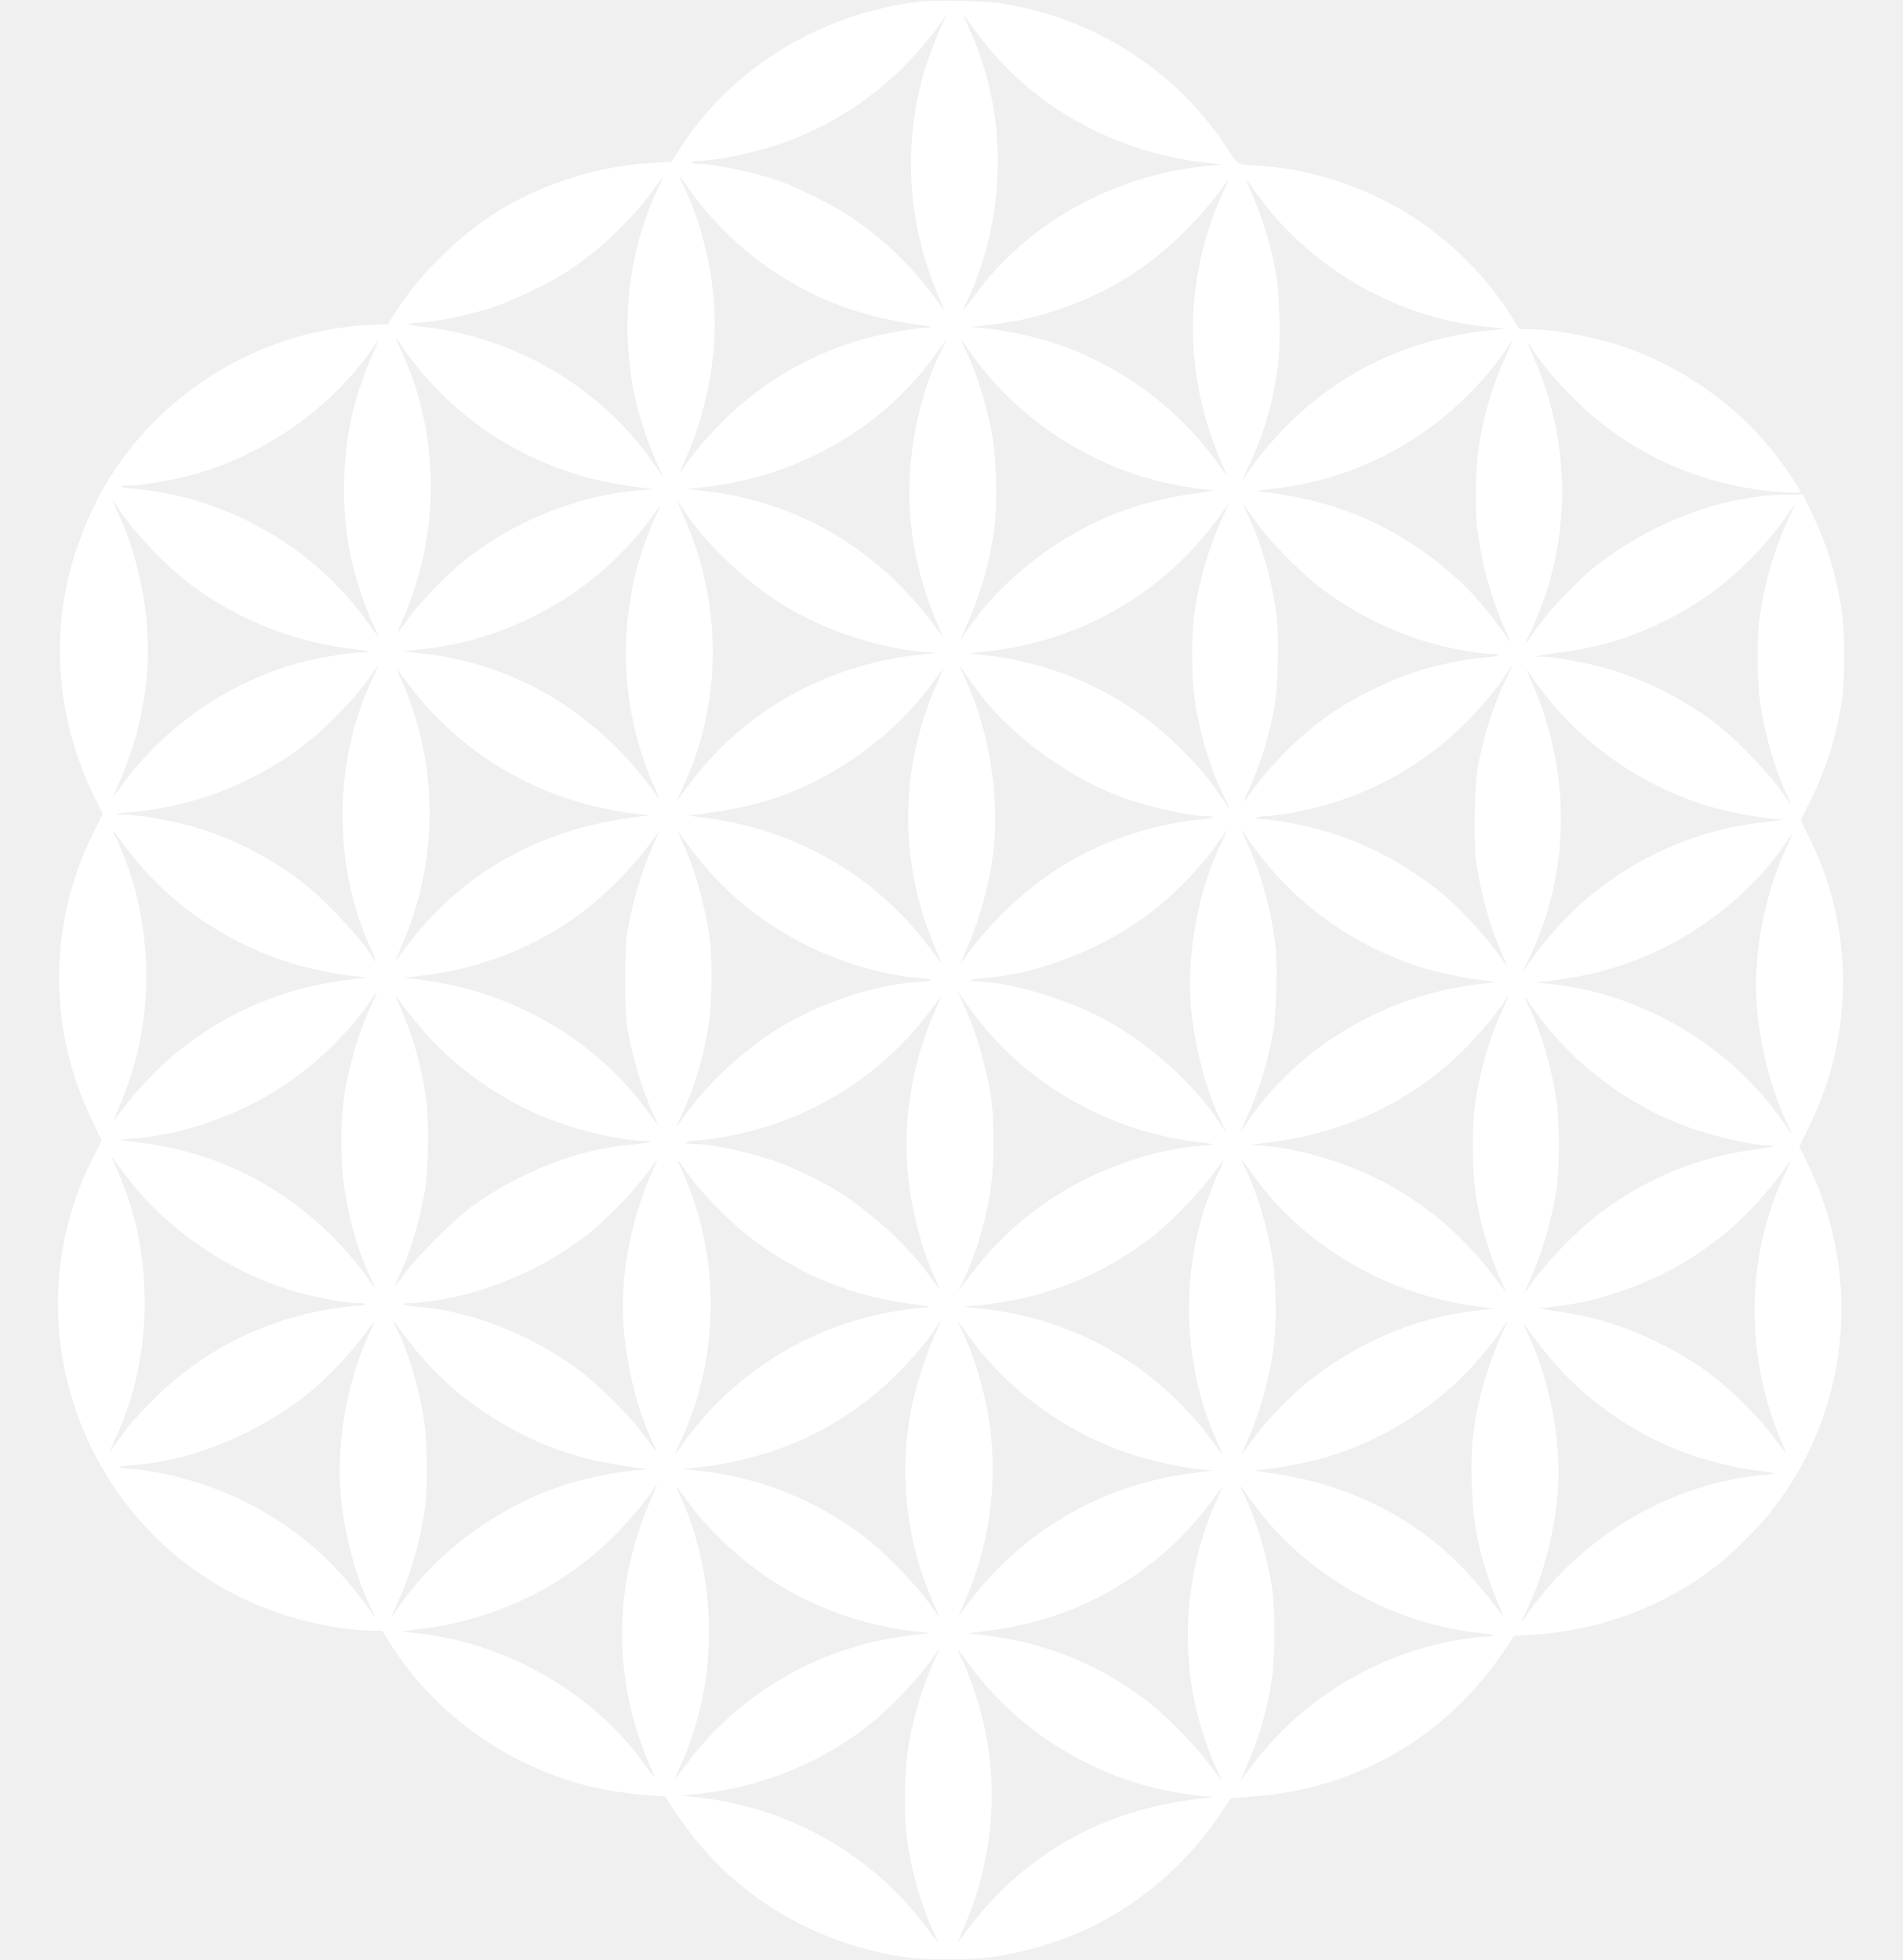
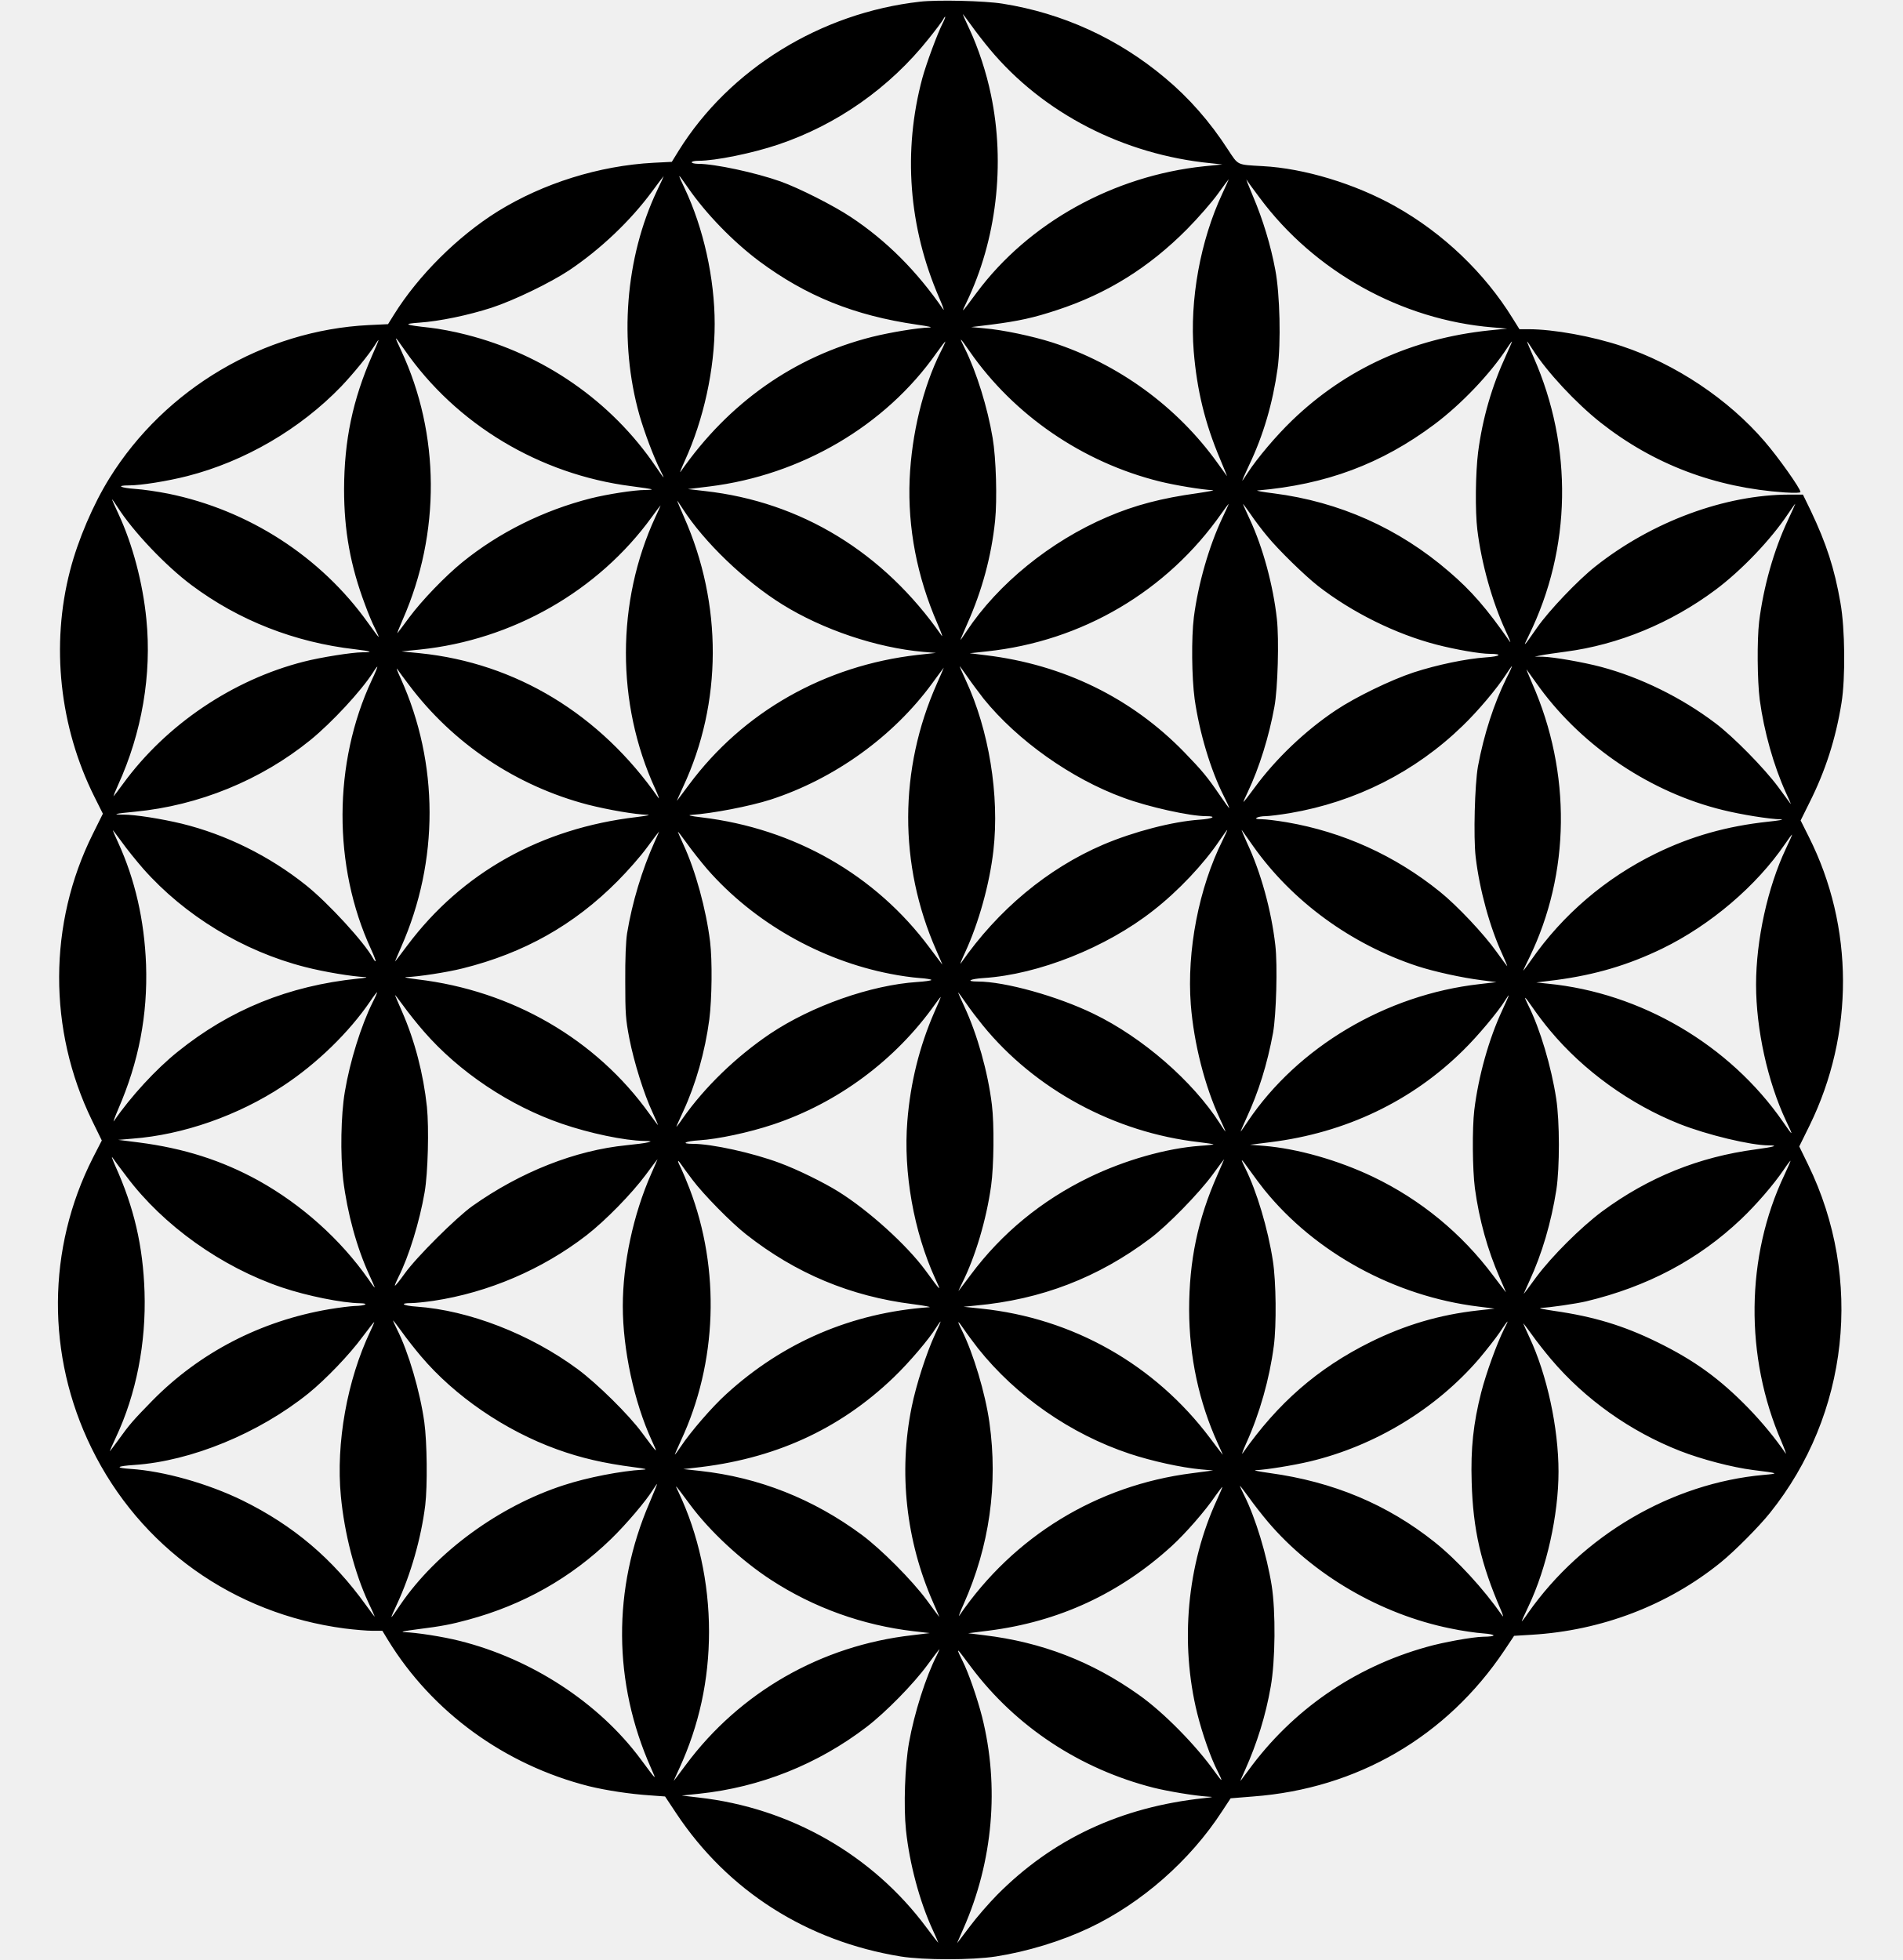
<svg xmlns="http://www.w3.org/2000/svg" version="1.0" width="33" height="34" viewBox="0 0 1167 1280" preserveAspectRatio="xMidYMid meet">
-   <g transform="translate(0,1280) scale(0.1,-0.1)" fill="#fff" stroke="none">
+   <g transform="translate(0,1280) scale(0.1,-0.1)" fill="#000" stroke="none">
    <path d="M5631 12789 c-649 -73 -1244 -440 -1576 -973 l-45 -73 -119 -6 c-356 -19 -721 -134 -1017 -317 -263 -164 -520 -420 -679 -676 l-38 -61 -126 -6 c-684 -34 -1330 -415 -1693 -1000 -106 -170 -206 -404 -257 -602 -127 -488 -69 -1023 159 -1479 l55 -110 -66 -133 c-291 -584 -293 -1278 -5 -1870 l64 -131 -58 -113 c-301 -593 -305 -1291 -10 -1894 317 -649 927 -1084 1654 -1180 64 -8 146 -15 181 -15 l65 0 37 -61 c289 -471 763 -815 1312 -954 111 -27 264 -51 401 -60 l96 -7 73 -110 c336 -506 852 -835 1466 -935 149 -24 465 -24 621 0 204 32 425 99 609 186 342 162 659 440 868 762 l56 85 148 12 c679 51 1262 391 1639 953 l64 96 114 7 c457 27 891 193 1236 473 90 73 250 234 321 323 515 642 612 1530 249 2274 l-58 119 68 138 c292 597 290 1296 -5 1883 l-54 108 58 117 c104 207 171 415 209 651 26 162 23 486 -7 653 -39 225 -92 387 -193 600 l-52 107 -87 0 c-421 0 -898 -176 -1268 -469 -112 -88 -304 -289 -381 -400 -92 -132 -95 -134 -54 -51 279 569 290 1230 31 1818 -25 56 -44 102 -42 102 2 0 18 -24 36 -52 94 -148 283 -350 443 -477 346 -273 749 -426 1204 -457 64 -4 102 -3 102 3 0 22 -144 226 -234 330 -237 276 -582 506 -931 622 -194 65 -448 111 -610 111 l-60 0 -45 72 c-182 295 -453 555 -765 730 -261 147 -596 249 -867 263 -171 10 -157 3 -227 109 -117 181 -255 338 -410 467 -307 258 -670 423 -1061 485 -117 19 -426 26 -539 13z m455 -310 c348 -418 874 -689 1444 -745 l75 -8 -120 -12 c-591 -62 -1145 -369 -1484 -825 -103 -139 -104 -140 -67 -64 196 406 255 903 160 1356 -30 146 -83 306 -140 428 -24 51 -44 96 -44 98 0 3 25 -30 56 -73 31 -44 85 -113 120 -155z m-307 170 c-36 -72 -106 -261 -133 -359 -128 -476 -90 -974 110 -1435 24 -55 36 -89 26 -75 -172 250 -370 448 -602 602 -114 76 -340 190 -460 233 -164 58 -429 115 -537 115 -24 0 -43 5 -43 10 0 6 20 10 45 10 110 0 351 49 520 106 383 129 727 370 983 692 45 56 86 111 92 122 21 39 20 19 -1 -21z m-1664 -1074 c118 -171 295 -353 466 -481 307 -228 622 -355 1029 -414 78 -11 108 -18 81 -19 -76 -2 -252 -31 -373 -61 -508 -128 -938 -431 -1250 -880 -10 -14 3 18 27 71 123 269 195 598 195 894 0 296 -73 625 -196 885 -50 105 -49 106 21 5z m-201 -19 c-208 -439 -251 -987 -115 -1468 32 -111 93 -274 137 -361 32 -64 28 -60 -32 28 -289 425 -731 732 -1239 860 -72 19 -178 39 -235 45 -166 18 -180 25 -68 33 131 9 319 48 473 98 146 48 381 162 505 244 204 137 399 322 540 513 41 56 76 102 77 102 1 0 -18 -43 -43 -94z m3935 -48 c357 -481 925 -797 1521 -846 l95 -8 -120 -12 c-501 -53 -935 -251 -1284 -587 -106 -102 -229 -248 -290 -342 -18 -29 -35 -53 -36 -53 -2 0 18 46 45 103 93 195 154 404 186 632 22 165 15 483 -15 641 -30 162 -82 332 -145 480 -30 71 -49 120 -43 110 7 -11 45 -64 86 -118z m-244 28 c-144 -308 -214 -694 -187 -1030 21 -255 74 -471 171 -701 27 -64 48 -116 46 -114 -2 2 -29 41 -62 86 -263 367 -647 647 -1080 787 -129 41 -322 82 -443 92 l-85 8 130 16 c180 23 279 45 430 95 327 107 601 278 850 529 72 73 161 175 200 229 38 53 71 97 72 97 1 0 -18 -42 -42 -94z m-5340 -1021 c337 -486 881 -813 1480 -890 71 -9 132 -18 134 -21 2 -2 -17 -4 -44 -4 -69 0 -245 -27 -356 -55 -306 -78 -597 -222 -837 -417 -112 -91 -263 -248 -345 -358 -38 -52 -74 -99 -78 -104 -5 -5 11 35 35 90 247 563 243 1210 -11 1754 -49 105 -48 105 22 5z m3690 -10 c289 -416 737 -724 1240 -849 100 -25 283 -55 346 -57 19 -1 -26 -9 -99 -20 -233 -32 -409 -78 -588 -155 -372 -159 -714 -437 -919 -746 -21 -32 -39 -58 -40 -58 -2 0 19 48 45 108 96 215 157 440 181 671 14 139 7 407 -16 541 -33 198 -105 430 -182 585 -40 80 -35 77 32 -20z m-3902 -27 c-127 -290 -182 -553 -183 -873 0 -270 41 -499 137 -754 19 -53 48 -122 64 -153 16 -32 27 -58 25 -58 -2 0 -34 42 -70 93 -307 431 -779 736 -1304 843 -70 14 -167 28 -215 31 -98 7 -129 23 -43 23 80 0 254 28 383 61 375 96 736 307 1004 585 80 84 180 207 218 267 12 20 24 37 26 37 2 0 -17 -46 -42 -102z m3713 25 c-116 -231 -190 -538 -203 -833 -13 -317 48 -636 182 -944 24 -56 37 -90 27 -77 -378 544 -919 874 -1545 944 l-112 13 140 17 c599 74 1149 396 1482 870 30 42 57 77 59 77 2 0 -11 -30 -30 -67z m3694 -18 c-96 -208 -156 -417 -185 -638 -17 -136 -20 -384 -5 -507 27 -220 97 -469 184 -658 25 -53 38 -86 28 -72 -151 217 -251 332 -397 457 -328 283 -716 456 -1144 511 -75 9 -122 18 -106 19 446 38 809 173 1155 432 175 131 364 329 475 499 15 23 29 42 31 42 2 0 -15 -38 -36 -85z m-9069 -997 c102 -160 315 -384 484 -510 308 -230 673 -373 1065 -418 109 -13 127 -20 49 -20 -65 0 -274 -33 -382 -61 -464 -118 -898 -411 -1179 -796 -33 -46 -62 -83 -64 -83 -1 0 12 33 30 73 156 342 221 722 185 1083 -23 236 -90 490 -182 687 -25 53 -44 97 -42 97 1 0 18 -24 36 -52z m3690 -10 c139 -217 404 -472 650 -625 265 -165 616 -283 920 -310 l84 -7 -120 -13 c-606 -69 -1140 -372 -1493 -848 -41 -55 -76 -102 -78 -104 -3 -3 16 38 40 91 256 548 258 1192 6 1761 -26 59 -46 107 -45 107 2 0 18 -24 36 -52z m3524 -60 c-88 -187 -158 -432 -186 -648 -17 -137 -14 -393 5 -535 31 -218 104 -463 190 -633 20 -39 36 -75 36 -79 0 -4 -27 33 -61 83 -83 122 -117 162 -233 282 -345 355 -790 572 -1296 633 l-105 13 112 12 c622 66 1177 393 1533 902 24 34 45 62 46 62 2 0 -17 -42 -41 -92z m294 -121 c72 -88 243 -255 331 -324 221 -172 507 -314 774 -383 128 -33 285 -60 348 -60 87 0 68 -17 -26 -23 -129 -9 -317 -48 -471 -98 -149 -49 -382 -162 -510 -248 -198 -132 -392 -317 -528 -503 -39 -53 -72 -96 -74 -95 -1 2 12 32 29 67 74 156 138 361 173 555 22 118 31 439 16 573 -24 218 -91 467 -177 651 -24 52 -44 96 -44 99 0 3 22 -27 50 -67 27 -40 76 -105 109 -144z m3399 106 c-92 -195 -160 -437 -188 -663 -14 -120 -12 -386 4 -510 28 -207 91 -431 171 -607 20 -42 34 -75 31 -73 -2 3 -39 52 -81 110 -91 123 -295 331 -413 419 -221 167 -489 298 -745 366 -113 30 -311 65 -380 66 l-52 1 40 8 c22 5 94 15 160 24 346 45 689 187 980 404 170 127 361 327 473 495 25 37 46 67 48 67 1 0 -20 -48 -48 -107z m-7395 21 c-256 -554 -257 -1218 -2 -1774 21 -47 31 -74 21 -60 -379 545 -930 880 -1556 944 l-121 12 120 12 c605 63 1164 382 1514 865 30 42 57 77 58 77 1 0 -14 -34 -34 -76z m-1852 -1065 c-253 -542 -255 -1216 -5 -1758 19 -41 32 -76 30 -78 -2 -3 -10 6 -17 19 -54 101 -292 361 -439 478 -238 190 -521 330 -810 401 -133 32 -304 59 -380 59 -82 0 -56 7 74 19 417 40 823 206 1146 468 140 114 331 320 408 440 14 23 28 41 29 39 2 -2 -14 -41 -36 -87z m242 -31 c288 -384 702 -661 1169 -783 134 -34 308 -64 389 -66 24 -1 -8 -7 -71 -15 -622 -73 -1140 -362 -1496 -837 -42 -56 -78 -104 -81 -106 -2 -3 16 40 40 95 248 561 247 1199 -3 1753 -22 47 -32 75 -22 61 9 -14 43 -60 75 -102z m3753 -91 c221 -273 573 -523 914 -647 162 -60 433 -120 538 -120 75 0 45 -17 -41 -23 -177 -12 -430 -78 -630 -163 -362 -155 -688 -426 -929 -774 -10 -14 3 18 27 70 89 192 160 447 185 665 41 360 -29 788 -181 1114 -21 46 -39 86 -39 89 0 3 23 -28 51 -69 28 -41 76 -104 105 -142z m3415 136 c-83 -168 -148 -369 -187 -578 -21 -119 -30 -461 -15 -591 25 -214 93 -461 175 -638 19 -42 33 -76 31 -76 -1 0 -33 43 -71 96 -81 114 -256 300 -368 390 -293 237 -634 391 -1000 454 -65 11 -139 20 -164 20 -34 0 -43 3 -32 10 8 5 34 10 57 10 22 0 94 9 160 20 428 73 817 269 1126 569 103 99 227 247 286 339 18 28 35 52 37 52 2 0 -13 -35 -35 -77z m-3721 -40 c-247 -557 -249 -1179 -4 -1737 24 -54 42 -97 40 -95 -2 2 -39 51 -82 109 -353 476 -883 779 -1489 852 -70 8 -95 14 -70 16 139 9 386 57 520 100 418 136 801 412 1055 759 41 57 76 103 76 103 1 0 -20 -48 -46 -107z m3939 -27 c286 -388 727 -682 1194 -796 121 -30 302 -59 380 -61 23 -1 -14 -8 -83 -15 -270 -29 -504 -95 -735 -208 -327 -160 -607 -399 -813 -695 -29 -41 -52 -72 -52 -70 0 3 17 41 39 84 268 551 276 1208 20 1790 -26 61 -43 101 -36 91 7 -10 45 -64 86 -120z m-1872 -1033 c254 -359 638 -640 1073 -783 111 -36 289 -75 415 -91 l100 -13 -112 -13 c-610 -69 -1185 -411 -1511 -895 -25 -38 -46 -68 -48 -68 -1 0 15 37 36 83 82 176 138 357 176 562 21 118 30 442 15 571 -26 229 -95 479 -186 672 -24 53 -39 90 -32 80 6 -9 40 -56 74 -105z m-7248 -147 c271 -306 652 -538 1056 -641 123 -32 311 -63 393 -66 20 -1 -1 -6 -48 -10 -452 -47 -835 -202 -1177 -478 -141 -113 -306 -292 -415 -451 -9 -14 3 20 27 76 135 311 193 616 182 944 -11 290 -72 557 -183 799 -19 41 -34 76 -34 79 0 2 26 -32 58 -76 31 -44 95 -123 141 -176z m7048 187 c-156 -312 -235 -723 -208 -1074 20 -254 92 -535 190 -745 22 -46 38 -84 36 -84 -1 0 -18 24 -36 53 -177 276 -504 561 -824 716 -236 115 -580 211 -757 211 -82 0 -53 17 40 23 355 23 799 199 1106 441 163 127 330 304 434 459 25 37 47 67 49 67 2 0 -12 -30 -30 -67z m-3709 -10 c-82 -182 -147 -397 -180 -598 -8 -51 -13 -165 -12 -315 0 -212 3 -248 27 -373 30 -153 95 -362 151 -481 20 -44 36 -81 36 -83 0 -3 -25 30 -56 73 -348 487 -897 805 -1514 878 -63 8 -96 14 -73 15 75 2 265 31 368 57 400 100 726 283 1010 569 66 66 154 166 195 223 41 56 76 102 77 102 1 0 -12 -30 -29 -67z m344 -180 c302 -345 737 -594 1196 -683 59 -12 144 -24 189 -27 45 -3 80 -9 78 -13 -2 -4 -44 -10 -92 -13 -303 -20 -689 -156 -961 -338 -222 -150 -427 -348 -571 -553 -22 -33 -41 -57 -41 -54 0 3 20 47 44 99 83 179 143 391 171 602 17 135 20 383 5 507 -26 211 -95 464 -174 634 -20 44 -36 81 -36 84 0 3 26 -31 58 -75 31 -44 92 -121 134 -170z m7042 133 c-118 -250 -194 -595 -194 -886 0 -292 76 -635 195 -888 51 -107 50 -108 -20 -7 -348 502 -928 842 -1535 901 l-75 8 130 16 c256 34 471 98 692 205 316 154 616 410 802 683 23 34 44 62 46 62 2 0 -16 -42 -41 -94z m-9228 -1003 c-75 -151 -148 -385 -181 -583 -26 -152 -30 -410 -11 -573 27 -220 89 -446 172 -626 19 -41 34 -76 34 -79 0 -3 -19 21 -41 54 -182 260 -435 486 -716 643 -241 133 -489 212 -783 250 l-135 17 94 8 c330 25 690 151 982 344 221 145 432 351 569 552 22 33 43 60 45 60 3 0 -10 -30 -29 -67z m3983 -147 c342 -421 865 -703 1415 -765 49 -6 90 -12 93 -14 2 -2 -38 -7 -88 -10 -219 -16 -491 -93 -724 -206 -311 -151 -572 -366 -773 -636 -41 -55 -77 -102 -79 -105 -3 -3 7 19 22 49 87 173 159 415 190 637 18 128 21 402 5 530 -26 214 -96 461 -180 641 -22 47 -40 88 -40 91 0 3 23 -28 51 -69 28 -41 77 -105 108 -143z m-3649 -41 c230 -265 561 -487 903 -604 180 -62 409 -110 537 -112 47 -1 51 -2 25 -9 -16 -5 -80 -13 -140 -19 -335 -33 -692 -174 -1007 -397 -105 -75 -365 -333 -442 -441 -33 -46 -61 -81 -64 -79 -2 2 9 28 23 56 68 134 138 362 171 554 22 128 29 417 15 557 -23 216 -79 432 -163 624 -22 50 -42 97 -45 105 -3 8 20 -22 53 -67 32 -45 93 -121 134 -168z m7043 138 c-88 -188 -156 -432 -183 -653 -14 -120 -12 -386 4 -510 28 -206 83 -404 162 -584 24 -54 42 -97 40 -95 -2 2 -39 51 -82 108 -207 277 -475 497 -786 646 -229 109 -493 184 -713 202 l-90 7 135 17 c490 61 923 268 1259 601 94 92 225 249 270 321 12 20 24 37 26 37 2 0 -17 -44 -42 -97z m-3709 -14 c-97 -223 -156 -460 -176 -711 -27 -334 42 -721 182 -1028 42 -90 42 -91 -64 54 -123 167 -371 391 -568 514 -98 61 -269 145 -383 187 -176 66 -444 125 -567 125 -82 0 -53 17 40 23 125 8 326 51 482 103 424 141 801 421 1060 787 18 26 35 47 36 47 2 0 -17 -46 -42 -101z m4021 -119 c218 -262 523 -482 845 -610 179 -71 465 -140 583 -140 68 0 35 -10 -84 -26 -372 -49 -703 -183 -1005 -406 -138 -103 -328 -292 -429 -428 -42 -58 -79 -107 -81 -109 -3 -3 14 34 36 83 82 177 142 381 176 596 22 144 22 447 -1 595 -32 210 -106 457 -181 607 -36 72 -29 69 27 -12 28 -41 79 -109 114 -150z m-9295 -954 c239 -319 620 -591 1015 -724 163 -55 391 -101 510 -103 64 -1 32 -17 -37 -18 -25 -1 -99 -10 -165 -21 -447 -76 -846 -283 -1155 -597 -126 -129 -148 -154 -222 -257 -31 -43 -56 -76 -56 -73 0 2 18 43 40 90 133 283 198 617 187 951 -10 300 -69 552 -191 822 -19 44 -28 68 -18 54 9 -14 51 -70 92 -124z m3425 17 c-117 -266 -185 -585 -185 -863 0 -282 74 -627 189 -877 43 -93 43 -93 -64 51 -85 116 -292 320 -419 414 -311 230 -711 385 -1053 409 -89 6 -115 23 -35 23 26 0 92 7 147 15 356 54 708 204 997 427 125 97 296 272 388 396 41 56 76 102 77 102 0 0 -18 -44 -42 -97z m3698 -5 c-129 -292 -185 -562 -185 -883 1 -305 64 -601 187 -871 20 -43 34 -76 32 -74 -3 3 -39 51 -82 108 -361 481 -897 784 -1495 846 l-115 12 80 8 c427 39 799 182 1140 439 113 85 316 293 405 414 41 57 76 103 77 103 0 0 -19 -46 -44 -102z m306 -98 c333 -412 853 -696 1400 -763 l104 -13 -109 -12 c-251 -28 -474 -94 -703 -207 -344 -171 -604 -398 -833 -725 -10 -14 1 16 23 65 88 194 152 421 180 635 18 136 15 421 -6 555 -32 210 -106 457 -181 607 -36 72 -29 68 32 -18 31 -44 73 -99 93 -124z m-3734 65 c72 -96 253 -280 350 -356 325 -256 683 -405 1090 -456 77 -10 124 -19 105 -20 -503 -36 -953 -228 -1324 -567 -91 -82 -234 -247 -298 -344 -21 -31 -38 -54 -38 -51 0 3 18 44 39 90 238 509 259 1118 57 1646 -19 50 -44 109 -55 132 -25 48 -27 66 -3 31 9 -14 44 -61 77 -105z m7130 32 c-253 -533 -260 -1186 -19 -1742 23 -55 35 -89 26 -75 -67 98 -152 201 -242 294 -186 191 -352 312 -595 431 -220 108 -415 167 -673 204 -75 11 -109 19 -84 20 50 1 226 27 291 42 401 96 734 272 1014 538 98 93 212 225 277 321 22 33 43 60 45 60 2 0 -16 -42 -40 -93z m-8903 -1184 c221 -261 548 -485 888 -608 155 -56 304 -91 505 -117 78 -10 90 -14 55 -16 -141 -8 -363 -51 -515 -101 -421 -136 -832 -436 -1067 -780 -73 -108 -74 -108 -22 4 89 192 157 428 184 645 15 127 12 412 -6 542 -28 201 -104 460 -178 606 -14 28 -26 54 -26 58 0 3 25 -29 56 -72 31 -44 88 -116 126 -161z m-331 162 c-151 -318 -225 -730 -192 -1075 23 -245 91 -505 180 -696 23 -48 41 -89 41 -91 0 -3 -25 30 -56 73 -218 304 -474 521 -807 685 -227 111 -515 192 -730 206 -106 7 -95 18 24 26 371 25 813 207 1137 468 112 91 267 252 352 368 41 55 76 99 77 97 1 -1 -11 -29 -26 -61z m3688 -19 c-56 -121 -124 -331 -153 -476 -86 -424 -37 -872 140 -1274 24 -54 42 -97 40 -95 -2 2 -39 51 -81 109 -96 130 -298 333 -425 427 -316 234 -672 375 -1055 417 l-110 12 70 8 c520 55 948 249 1304 591 101 97 233 252 279 328 13 20 25 37 27 37 2 0 -14 -38 -36 -84z m280 -91 c249 -313 606 -561 991 -689 145 -48 336 -90 465 -102 l80 -7 -138 -18 c-621 -79 -1165 -412 -1519 -929 -9 -14 3 20 28 75 168 377 225 779 168 1185 -27 192 -105 452 -180 602 -34 68 -30 71 13 8 20 -30 62 -86 92 -125z m3437 128 c-49 -98 -118 -289 -151 -417 -51 -201 -69 -365 -62 -586 9 -310 60 -532 191 -835 15 -35 18 -50 8 -35 -123 176 -293 361 -442 480 -308 245 -660 393 -1075 450 -71 10 -113 18 -91 19 64 2 244 31 353 57 426 102 823 343 1105 671 48 57 109 135 135 173 25 39 48 70 50 70 2 0 -7 -21 -21 -47z m305 -199 c222 -262 517 -472 844 -600 141 -55 341 -107 475 -124 170 -21 174 -23 70 -32 -602 -54 -1183 -395 -1539 -902 -22 -33 -41 -57 -41 -54 0 3 20 48 45 100 118 249 195 595 195 877 0 286 -75 633 -190 878 -22 47 -40 88 -40 90 0 3 25 -30 56 -73 31 -44 87 -115 125 -160z m-5887 -939 c-242 -562 -238 -1173 10 -1731 38 -86 41 -88 -69 60 -273 367 -712 653 -1180 770 -110 28 -286 55 -361 57 -32 1 -1 8 86 19 152 19 221 32 330 62 360 97 672 274 933 527 98 95 230 250 275 324 13 20 25 37 26 37 2 0 -21 -56 -50 -125z m268 -15 c127 -171 333 -362 525 -487 279 -182 599 -297 933 -336 l105 -12 -115 -14 c-594 -67 -1126 -372 -1478 -846 -41 -55 -76 -102 -78 -104 -3 -3 13 33 35 80 129 281 194 577 194 894 0 320 -70 638 -199 910 -28 58 -29 59 78 -85z m3771 -109 c293 -345 736 -604 1193 -696 70 -15 166 -29 213 -32 89 -7 89 -21 -1 -22 -67 -1 -263 -36 -370 -67 -472 -132 -876 -412 -1162 -804 -27 -36 -50 -67 -52 -70 -3 -2 10 29 29 70 78 174 135 356 168 546 30 169 33 489 6 660 -32 199 -105 440 -178 586 -16 32 -29 60 -29 64 0 3 25 -29 56 -72 31 -44 88 -117 127 -163z m-333 145 c-196 -424 -243 -935 -129 -1396 33 -132 88 -290 133 -377 37 -74 33 -75 -16 -7 -124 175 -337 392 -499 506 -305 217 -634 344 -1009 389 l-105 13 135 17 c457 58 854 242 1194 552 90 82 221 232 287 330 22 31 42 57 44 57 2 0 -14 -38 -35 -84z m-1829 -1015 c-72 -140 -148 -380 -182 -571 -27 -149 -36 -418 -20 -571 23 -221 90 -469 175 -653 20 -43 36 -81 36 -83 0 -2 -35 42 -77 99 -353 475 -891 782 -1488 849 l-110 13 115 12 c397 42 773 192 1092 436 124 95 306 280 398 406 41 56 76 102 78 102 1 0 -7 -18 -17 -39z m224 -79 c291 -388 711 -665 1191 -787 97 -24 265 -52 354 -58 40 -2 38 -3 -25 -10 -544 -58 -989 -267 -1351 -632 -55 -56 -135 -148 -178 -206 -43 -57 -80 -106 -82 -108 -2 -2 17 41 41 96 193 438 235 928 121 1381 -32 125 -89 289 -127 364 -16 31 -29 61 -29 64 0 9 -4 15 85 -104z" />
  </g>
</svg>
